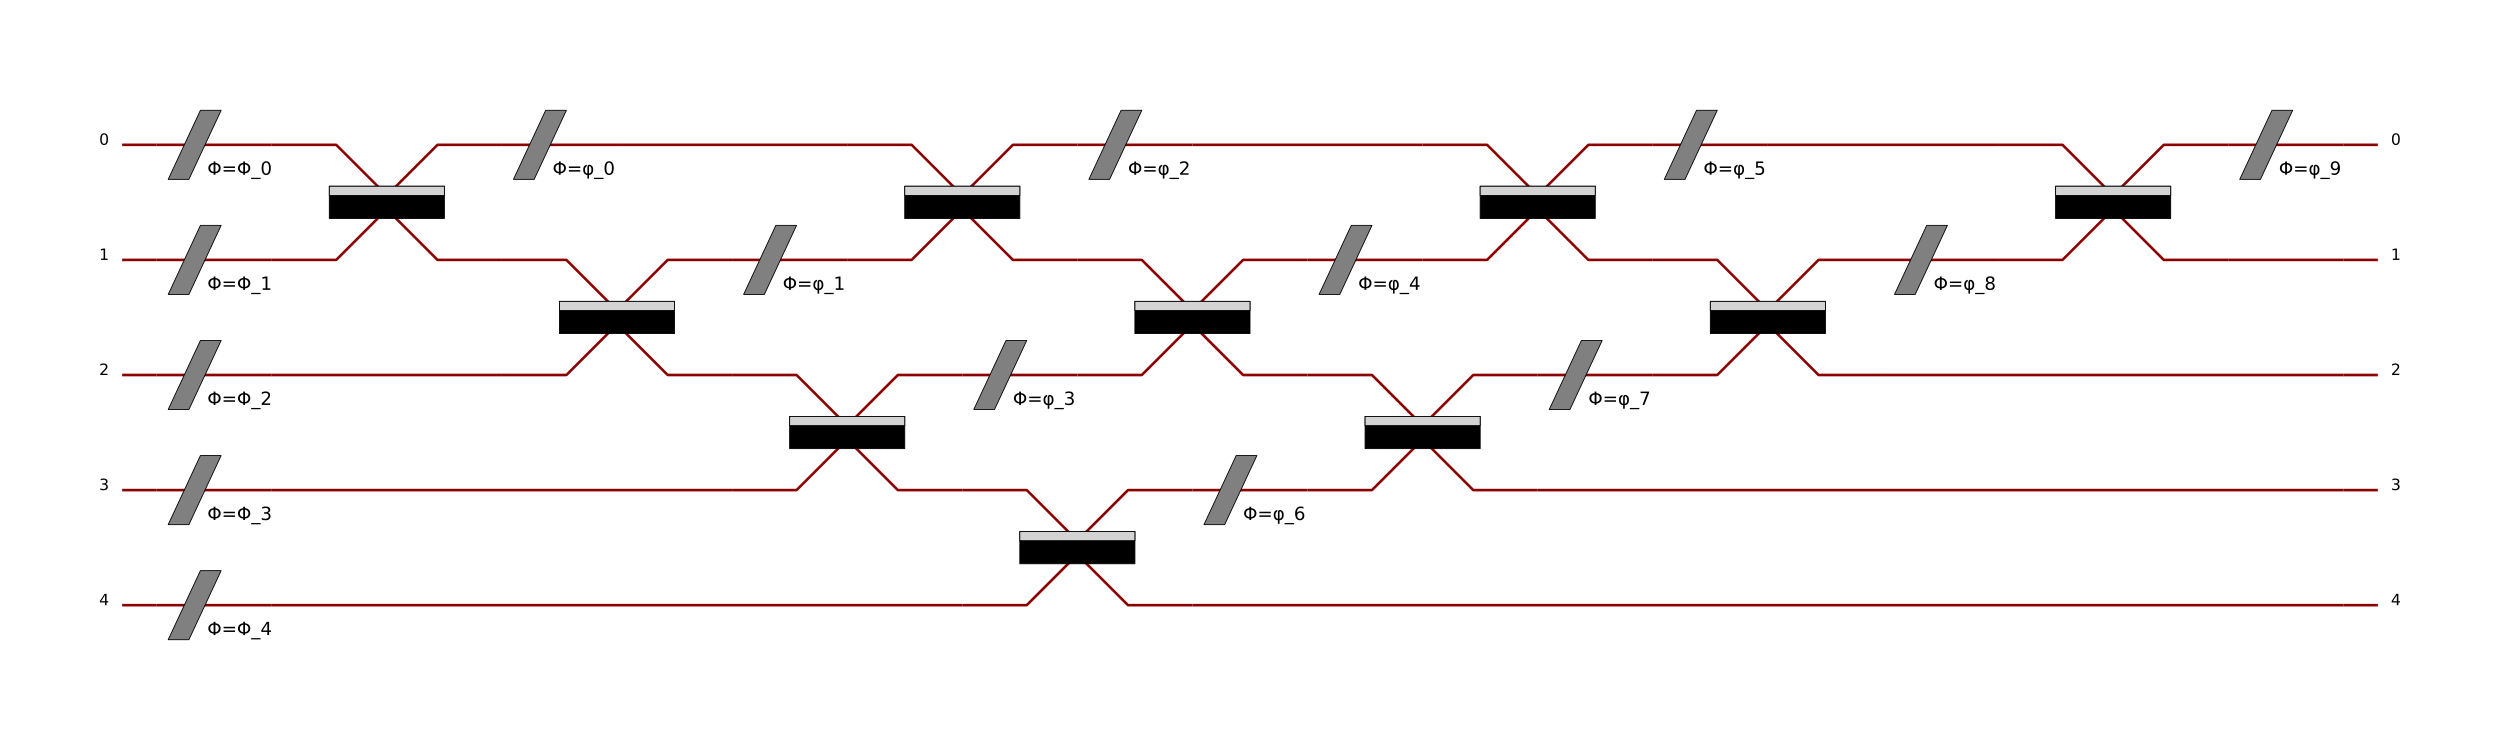
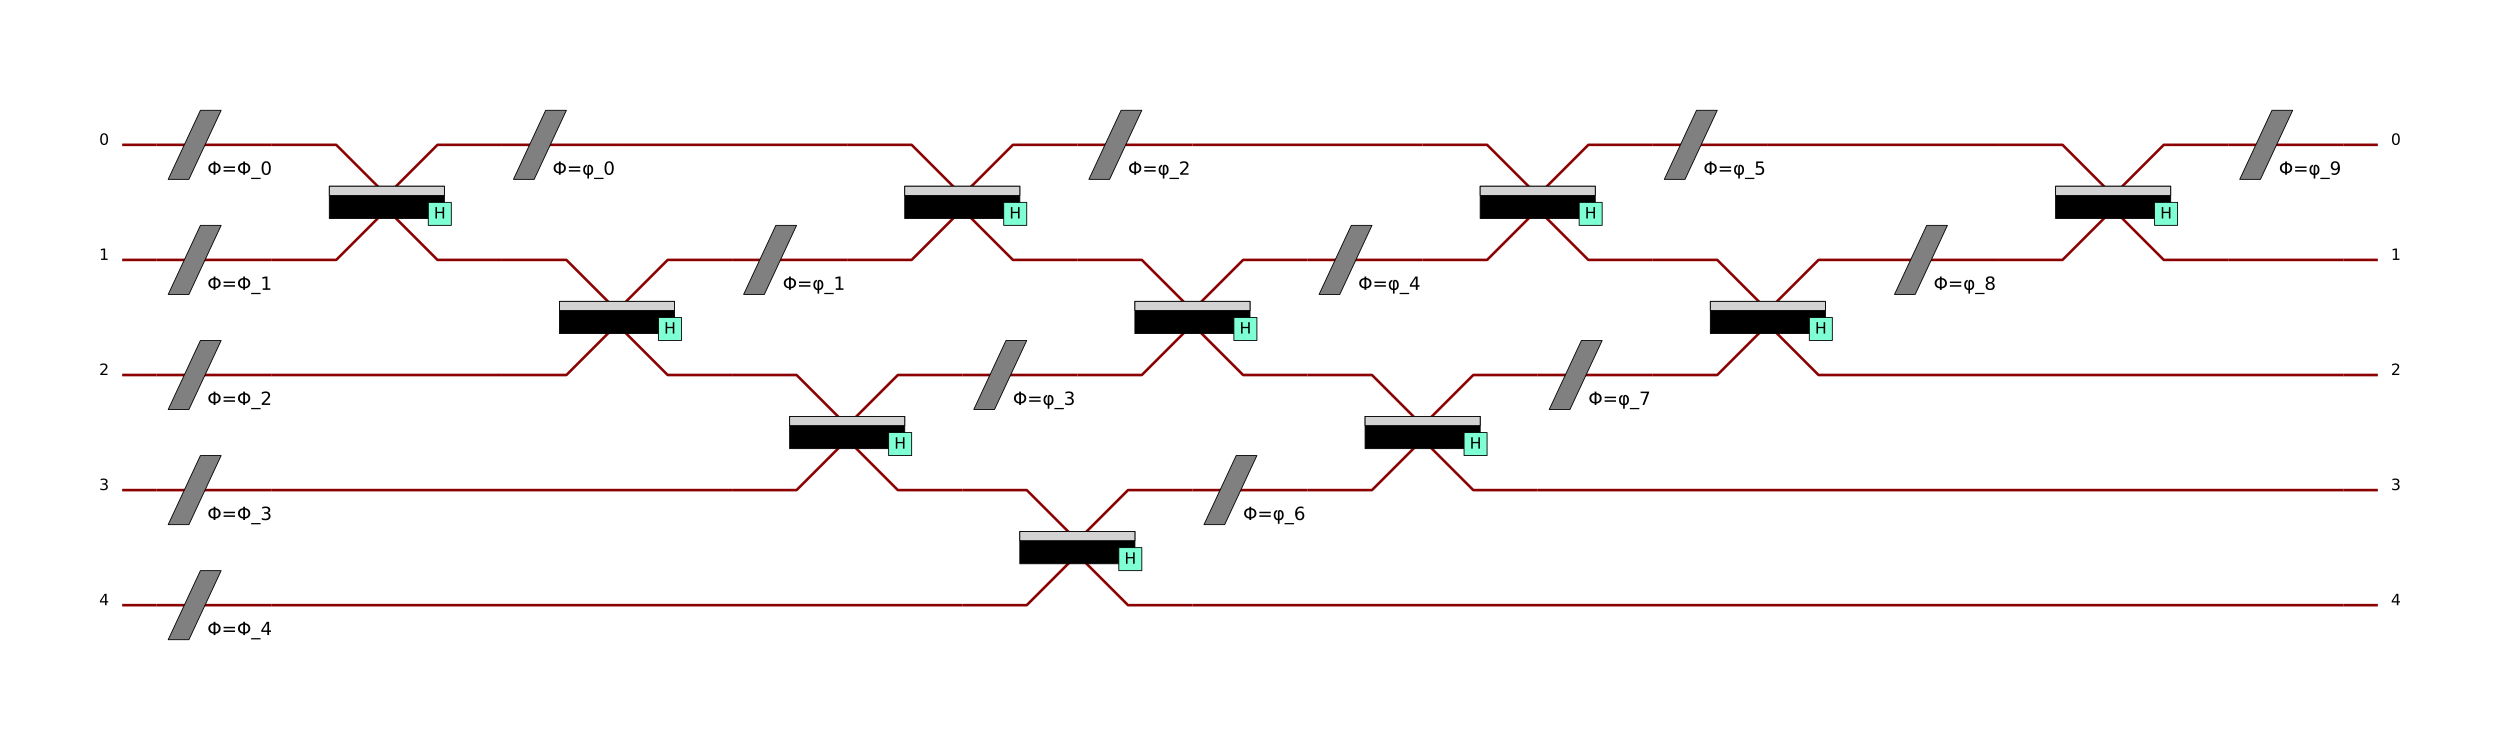
<svg xmlns="http://www.w3.org/2000/svg" xmlns:xlink="http://www.w3.org/1999/xlink" width="2880pt" height="864pt" viewBox="0 0 2880 864" version="1.1">
  <defs>
    <style type="text/css">*{stroke-linejoin: round; stroke-linecap: butt}</style>
  </defs>
  <g id="figure_1">
    <g id="patch_1">
      <path d="M 0 864 L 2880 864 L 2880 0 L 0 0 z " style="fill: #ffffff" />
    </g>
    <g id="axes_1">
      <g id="PatchCollection_1">
        <path d="M 140.727 166.842 L 180.501 166.842 " clip-path="url(#staticClipPath)" style="fill: none; stroke: #8b0000; stroke-width: 3" />
        <path d="M 140.727 299.421 L 180.501 299.421 " clip-path="url(#staticClipPath)" style="fill: none; stroke: #8b0000; stroke-width: 3" />
        <path d="M 140.727 432 L 180.501 432 " clip-path="url(#staticClipPath)" style="fill: none; stroke: #8b0000; stroke-width: 3" />
        <path d="M 140.727 564.579 L 180.501 564.579 " clip-path="url(#staticClipPath)" style="fill: none; stroke: #8b0000; stroke-width: 3" />
        <path d="M 140.727 697.158 L 180.501 697.158 " clip-path="url(#staticClipPath)" style="fill: none; stroke: #8b0000; stroke-width: 3" />
        <path d="M 180.501 166.842 L 313.08 166.842 " clip-path="url(#staticClipPath)" style="fill: none; stroke: #8b0000; stroke-width: 3" />
        <path d="M 193.759 206.616 L 217.623 206.616 L 254.745 127.069 L 230.881 127.069 L 193.759 206.616 L 217.623 206.616 z " clip-path="url(#staticClipPath)" style="fill: #808080; stroke: #000000" />
        <path d="M 180.501 299.421 L 313.08 299.421 " clip-path="url(#staticClipPath)" style="fill: none; stroke: #8b0000; stroke-width: 3" />
        <path d="M 193.759 339.195 L 217.623 339.195 L 254.745 259.647 L 230.881 259.647 L 193.759 339.195 L 217.623 339.195 z " clip-path="url(#staticClipPath)" style="fill: #808080; stroke: #000000" />
        <path d="M 180.501 432 L 313.08 432 " clip-path="url(#staticClipPath)" style="fill: none; stroke: #8b0000; stroke-width: 3" />
        <path d="M 193.759 471.774 L 217.623 471.774 L 254.745 392.226 L 230.881 392.226 L 193.759 471.774 L 217.623 471.774 z " clip-path="url(#staticClipPath)" style="fill: #808080; stroke: #000000" />
        <path d="M 180.501 564.579 L 313.08 564.579 " clip-path="url(#staticClipPath)" style="fill: none; stroke: #8b0000; stroke-width: 3" />
        <path d="M 193.759 604.353 L 217.623 604.353 L 254.745 524.805 L 230.881 524.805 L 193.759 604.353 L 217.623 604.353 z " clip-path="url(#staticClipPath)" style="fill: #808080; stroke: #000000" />
        <path d="M 180.501 697.158 L 313.08 697.158 " clip-path="url(#staticClipPath)" style="fill: none; stroke: #8b0000; stroke-width: 3" />
        <path d="M 193.759 736.931 L 217.623 736.931 L 254.745 657.384 L 230.881 657.384 L 193.759 736.931 L 217.623 736.931 z " clip-path="url(#staticClipPath)" style="fill: #808080; stroke: #000000" />
        <path d="M 313.08 166.842 L 387.324 166.842 L 437.704 217.222 " clip-path="url(#staticClipPath)" style="fill: none; stroke: #8b0000; stroke-width: 3" />
        <path d="M 453.613 217.222 L 503.993 166.842 L 578.237 166.842 " clip-path="url(#staticClipPath)" style="fill: none; stroke: #8b0000; stroke-width: 3" />
        <path d="M 313.08 299.421 L 387.324 299.421 L 437.704 249.041 " clip-path="url(#staticClipPath)" style="fill: none; stroke: #8b0000; stroke-width: 3" />
        <path d="M 453.613 249.041 L 503.993 299.421 L 578.237 299.421 " clip-path="url(#staticClipPath)" style="fill: none; stroke: #8b0000; stroke-width: 3" />
        <path d="M 379.369 214.571 L 511.948 214.571 L 511.948 251.693 L 379.369 251.693 z " clip-path="url(#staticClipPath)" style="stroke: #000000" />
        <path d="M 379.369 214.571 L 511.948 214.571 L 511.948 225.177 L 379.369 225.177 z " clip-path="url(#staticClipPath)" style="fill: #d3d3d3; stroke: #000000" />
+         <path d="M 493.387 233.132 L 519.903 233.132 L 519.903 259.647 L 493.387 259.647 z " clip-path="url(#staticClipPath)" style="fill: #7fffd4; stroke: #000000" />
        <path d="M 578.237 166.842 L 710.816 166.842 " clip-path="url(#staticClipPath)" style="fill: none; stroke: #8b0000; stroke-width: 3" />
        <path d="M 591.495 206.616 L 615.36 206.616 L 652.482 127.069 L 628.617 127.069 L 591.495 206.616 L 615.36 206.616 z " clip-path="url(#staticClipPath)" style="fill: #808080; stroke: #000000" />
        <path d="M 313.08 432 L 578.237 432 " clip-path="url(#staticClipPath)" style="fill: none; stroke: #8b0000; stroke-width: 3" />
        <path d="M 578.237 299.421 L 652.482 299.421 L 702.862 349.801 " clip-path="url(#staticClipPath)" style="fill: none; stroke: #8b0000; stroke-width: 3" />
        <path d="M 718.771 349.801 L 769.151 299.421 L 843.395 299.421 " clip-path="url(#staticClipPath)" style="fill: none; stroke: #8b0000; stroke-width: 3" />
        <path d="M 578.237 432 L 652.482 432 L 702.862 381.62 " clip-path="url(#staticClipPath)" style="fill: none; stroke: #8b0000; stroke-width: 3" />
        <path d="M 718.771 381.62 L 769.151 432 L 843.395 432 " clip-path="url(#staticClipPath)" style="fill: none; stroke: #8b0000; stroke-width: 3" />
        <path d="M 644.527 347.15 L 777.106 347.15 L 777.106 384.272 L 644.527 384.272 z " clip-path="url(#staticClipPath)" style="stroke: #000000" />
        <path d="M 644.527 347.15 L 777.106 347.15 L 777.106 357.756 L 644.527 357.756 z " clip-path="url(#staticClipPath)" style="fill: #d3d3d3; stroke: #000000" />
+         <path d="M 758.545 365.711 L 785.06 365.711 L 785.06 392.226 L 758.545 392.226 z " clip-path="url(#staticClipPath)" style="fill: #7fffd4; stroke: #000000" />
        <path d="M 843.395 299.421 L 975.974 299.421 " clip-path="url(#staticClipPath)" style="fill: none; stroke: #8b0000; stroke-width: 3" />
        <path d="M 856.653 339.195 L 880.517 339.195 L 917.639 259.647 L 893.775 259.647 L 856.653 339.195 L 880.517 339.195 z " clip-path="url(#staticClipPath)" style="fill: #808080; stroke: #000000" />
        <path d="M 710.816 166.842 L 975.974 166.842 " clip-path="url(#staticClipPath)" style="fill: none; stroke: #8b0000; stroke-width: 3" />
        <path d="M 975.974 166.842 L 1050.218 166.842 L 1100.598 217.222 " clip-path="url(#staticClipPath)" style="fill: none; stroke: #8b0000; stroke-width: 3" />
        <path d="M 1116.508 217.222 L 1166.888 166.842 L 1241.132 166.842 " clip-path="url(#staticClipPath)" style="fill: none; stroke: #8b0000; stroke-width: 3" />
        <path d="M 975.974 299.421 L 1050.218 299.421 L 1100.598 249.041 " clip-path="url(#staticClipPath)" style="fill: none; stroke: #8b0000; stroke-width: 3" />
        <path d="M 1116.508 249.041 L 1166.888 299.421 L 1241.132 299.421 " clip-path="url(#staticClipPath)" style="fill: none; stroke: #8b0000; stroke-width: 3" />
        <path d="M 1042.263 214.571 L 1174.842 214.571 L 1174.842 251.693 L 1042.263 251.693 z " clip-path="url(#staticClipPath)" style="stroke: #000000" />
        <path d="M 1042.263 214.571 L 1174.842 214.571 L 1174.842 225.177 L 1042.263 225.177 z " clip-path="url(#staticClipPath)" style="fill: #d3d3d3; stroke: #000000" />
+         <path d="M 1156.281 233.132 L 1182.797 233.132 L 1182.797 259.647 L 1156.281 259.647 z " clip-path="url(#staticClipPath)" style="fill: #7fffd4; stroke: #000000" />
        <path d="M 1241.132 166.842 L 1373.711 166.842 " clip-path="url(#staticClipPath)" style="fill: none; stroke: #8b0000; stroke-width: 3" />
        <path d="M 1254.39 206.616 L 1278.254 206.616 L 1315.376 127.069 L 1291.512 127.069 L 1254.39 206.616 L 1278.254 206.616 z " clip-path="url(#staticClipPath)" style="fill: #808080; stroke: #000000" />
        <path d="M 313.08 564.579 L 843.395 564.579 " clip-path="url(#staticClipPath)" style="fill: none; stroke: #8b0000; stroke-width: 3" />
        <path d="M 843.395 432 L 917.639 432 L 968.019 482.38 " clip-path="url(#staticClipPath)" style="fill: none; stroke: #8b0000; stroke-width: 3" />
        <path d="M 983.929 482.38 L 1034.309 432 L 1108.553 432 " clip-path="url(#staticClipPath)" style="fill: none; stroke: #8b0000; stroke-width: 3" />
        <path d="M 843.395 564.579 L 917.639 564.579 L 968.019 514.199 " clip-path="url(#staticClipPath)" style="fill: none; stroke: #8b0000; stroke-width: 3" />
        <path d="M 983.929 514.199 L 1034.309 564.579 L 1108.553 564.579 " clip-path="url(#staticClipPath)" style="fill: none; stroke: #8b0000; stroke-width: 3" />
        <path d="M 909.685 479.728 L 1042.263 479.728 L 1042.263 516.85 L 909.685 516.85 z " clip-path="url(#staticClipPath)" style="stroke: #000000" />
        <path d="M 909.685 479.728 L 1042.263 479.728 L 1042.263 490.335 L 909.685 490.335 z " clip-path="url(#staticClipPath)" style="fill: #d3d3d3; stroke: #000000" />
+         <path d="M 1023.702 498.289 L 1050.218 498.289 L 1050.218 524.805 L 1023.702 524.805 z " clip-path="url(#staticClipPath)" style="fill: #7fffd4; stroke: #000000" />
        <path d="M 1108.553 432 L 1241.132 432 " clip-path="url(#staticClipPath)" style="fill: none; stroke: #8b0000; stroke-width: 3" />
        <path d="M 1121.811 471.774 L 1145.675 471.774 L 1182.797 392.226 L 1158.933 392.226 L 1121.811 471.774 L 1145.675 471.774 z " clip-path="url(#staticClipPath)" style="fill: #808080; stroke: #000000" />
        <path d="M 1241.132 299.421 L 1315.376 299.421 L 1365.756 349.801 " clip-path="url(#staticClipPath)" style="fill: none; stroke: #8b0000; stroke-width: 3" />
        <path d="M 1381.665 349.801 L 1432.045 299.421 L 1506.289 299.421 " clip-path="url(#staticClipPath)" style="fill: none; stroke: #8b0000; stroke-width: 3" />
        <path d="M 1241.132 432 L 1315.376 432 L 1365.756 381.62 " clip-path="url(#staticClipPath)" style="fill: none; stroke: #8b0000; stroke-width: 3" />
        <path d="M 1381.665 381.62 L 1432.045 432 L 1506.289 432 " clip-path="url(#staticClipPath)" style="fill: none; stroke: #8b0000; stroke-width: 3" />
        <path d="M 1307.421 347.15 L 1440 347.15 L 1440 384.272 L 1307.421 384.272 z " clip-path="url(#staticClipPath)" style="stroke: #000000" />
        <path d="M 1307.421 347.15 L 1440 347.15 L 1440 357.756 L 1307.421 357.756 z " clip-path="url(#staticClipPath)" style="fill: #d3d3d3; stroke: #000000" />
+         <path d="M 1421.439 365.711 L 1447.955 365.711 L 1447.955 392.226 L 1421.439 392.226 z " clip-path="url(#staticClipPath)" style="fill: #7fffd4; stroke: #000000" />
        <path d="M 1506.289 299.421 L 1638.868 299.421 " clip-path="url(#staticClipPath)" style="fill: none; stroke: #8b0000; stroke-width: 3" />
        <path d="M 1519.547 339.195 L 1543.412 339.195 L 1580.534 259.647 L 1556.669 259.647 L 1519.547 339.195 L 1543.412 339.195 z " clip-path="url(#staticClipPath)" style="fill: #808080; stroke: #000000" />
        <path d="M 1373.711 166.842 L 1638.868 166.842 " clip-path="url(#staticClipPath)" style="fill: none; stroke: #8b0000; stroke-width: 3" />
        <path d="M 1638.868 166.842 L 1713.112 166.842 L 1763.492 217.222 " clip-path="url(#staticClipPath)" style="fill: none; stroke: #8b0000; stroke-width: 3" />
        <path d="M 1779.402 217.222 L 1829.782 166.842 L 1904.026 166.842 " clip-path="url(#staticClipPath)" style="fill: none; stroke: #8b0000; stroke-width: 3" />
        <path d="M 1638.868 299.421 L 1713.112 299.421 L 1763.492 249.041 " clip-path="url(#staticClipPath)" style="fill: none; stroke: #8b0000; stroke-width: 3" />
        <path d="M 1779.402 249.041 L 1829.782 299.421 L 1904.026 299.421 " clip-path="url(#staticClipPath)" style="fill: none; stroke: #8b0000; stroke-width: 3" />
        <path d="M 1705.158 214.571 L 1837.737 214.571 L 1837.737 251.693 L 1705.158 251.693 z " clip-path="url(#staticClipPath)" style="stroke: #000000" />
        <path d="M 1705.158 214.571 L 1837.737 214.571 L 1837.737 225.177 L 1705.158 225.177 z " clip-path="url(#staticClipPath)" style="fill: #d3d3d3; stroke: #000000" />
+         <path d="M 1819.176 233.132 L 1845.691 233.132 L 1845.691 259.647 L 1819.176 259.647 z " clip-path="url(#staticClipPath)" style="fill: #7fffd4; stroke: #000000" />
        <path d="M 1904.026 166.842 L 2036.605 166.842 " clip-path="url(#staticClipPath)" style="fill: none; stroke: #8b0000; stroke-width: 3" />
        <path d="M 1917.284 206.616 L 1941.148 206.616 L 1978.27 127.069 L 1954.406 127.069 L 1917.284 206.616 L 1941.148 206.616 z " clip-path="url(#staticClipPath)" style="fill: #808080; stroke: #000000" />
        <path d="M 313.08 697.158 L 1108.553 697.158 " clip-path="url(#staticClipPath)" style="fill: none; stroke: #8b0000; stroke-width: 3" />
        <path d="M 1108.553 564.579 L 1182.797 564.579 L 1233.177 614.959 " clip-path="url(#staticClipPath)" style="fill: none; stroke: #8b0000; stroke-width: 3" />
        <path d="M 1249.086 614.959 L 1299.466 564.579 L 1373.711 564.579 " clip-path="url(#staticClipPath)" style="fill: none; stroke: #8b0000; stroke-width: 3" />
        <path d="M 1108.553 697.158 L 1182.797 697.158 L 1233.177 646.778 " clip-path="url(#staticClipPath)" style="fill: none; stroke: #8b0000; stroke-width: 3" />
        <path d="M 1249.086 646.778 L 1299.466 697.158 L 1373.711 697.158 " clip-path="url(#staticClipPath)" style="fill: none; stroke: #8b0000; stroke-width: 3" />
        <path d="M 1174.842 612.307 L 1307.421 612.307 L 1307.421 649.429 L 1174.842 649.429 z " clip-path="url(#staticClipPath)" style="stroke: #000000" />
        <path d="M 1174.842 612.307 L 1307.421 612.307 L 1307.421 622.914 L 1174.842 622.914 z " clip-path="url(#staticClipPath)" style="fill: #d3d3d3; stroke: #000000" />
+         <path d="M 1288.86 630.868 L 1315.376 630.868 L 1315.376 657.384 L 1288.86 657.384 z " clip-path="url(#staticClipPath)" style="fill: #7fffd4; stroke: #000000" />
        <path d="M 1373.711 564.579 L 1506.289 564.579 " clip-path="url(#staticClipPath)" style="fill: none; stroke: #8b0000; stroke-width: 3" />
        <path d="M 1386.968 604.353 L 1410.833 604.353 L 1447.955 524.805 L 1424.091 524.805 L 1386.968 604.353 L 1410.833 604.353 z " clip-path="url(#staticClipPath)" style="fill: #808080; stroke: #000000" />
        <path d="M 1506.289 432 L 1580.534 432 L 1630.914 482.38 " clip-path="url(#staticClipPath)" style="fill: none; stroke: #8b0000; stroke-width: 3" />
        <path d="M 1646.823 482.38 L 1697.203 432 L 1771.447 432 " clip-path="url(#staticClipPath)" style="fill: none; stroke: #8b0000; stroke-width: 3" />
        <path d="M 1506.289 564.579 L 1580.534 564.579 L 1630.914 514.199 " clip-path="url(#staticClipPath)" style="fill: none; stroke: #8b0000; stroke-width: 3" />
        <path d="M 1646.823 514.199 L 1697.203 564.579 L 1771.447 564.579 " clip-path="url(#staticClipPath)" style="fill: none; stroke: #8b0000; stroke-width: 3" />
        <path d="M 1572.579 479.728 L 1705.158 479.728 L 1705.158 516.85 L 1572.579 516.85 z " clip-path="url(#staticClipPath)" style="stroke: #000000" />
        <path d="M 1572.579 479.728 L 1705.158 479.728 L 1705.158 490.335 L 1572.579 490.335 z " clip-path="url(#staticClipPath)" style="fill: #d3d3d3; stroke: #000000" />
+         <path d="M 1686.597 498.289 L 1713.112 498.289 L 1713.112 524.805 L 1686.597 524.805 z " clip-path="url(#staticClipPath)" style="fill: #7fffd4; stroke: #000000" />
        <path d="M 1771.447 432 L 1904.026 432 " clip-path="url(#staticClipPath)" style="fill: none; stroke: #8b0000; stroke-width: 3" />
        <path d="M 1784.705 471.774 L 1808.569 471.774 L 1845.691 392.226 L 1821.827 392.226 L 1784.705 471.774 L 1808.569 471.774 z " clip-path="url(#staticClipPath)" style="fill: #808080; stroke: #000000" />
        <path d="M 1904.026 299.421 L 1978.27 299.421 L 2028.65 349.801 " clip-path="url(#staticClipPath)" style="fill: none; stroke: #8b0000; stroke-width: 3" />
        <path d="M 2044.56 349.801 L 2094.94 299.421 L 2169.184 299.421 " clip-path="url(#staticClipPath)" style="fill: none; stroke: #8b0000; stroke-width: 3" />
        <path d="M 1904.026 432 L 1978.27 432 L 2028.65 381.62 " clip-path="url(#staticClipPath)" style="fill: none; stroke: #8b0000; stroke-width: 3" />
        <path d="M 2044.56 381.62 L 2094.94 432 L 2169.184 432 " clip-path="url(#staticClipPath)" style="fill: none; stroke: #8b0000; stroke-width: 3" />
        <path d="M 1970.315 347.15 L 2102.894 347.15 L 2102.894 384.272 L 1970.315 384.272 z " clip-path="url(#staticClipPath)" style="stroke: #000000" />
        <path d="M 1970.315 347.15 L 2102.894 347.15 L 2102.894 357.756 L 1970.315 357.756 z " clip-path="url(#staticClipPath)" style="fill: #d3d3d3; stroke: #000000" />
+         <path d="M 2084.333 365.711 L 2110.849 365.711 L 2110.849 392.226 L 2084.333 392.226 z " clip-path="url(#staticClipPath)" style="fill: #7fffd4; stroke: #000000" />
        <path d="M 2169.184 299.421 L 2301.763 299.421 " clip-path="url(#staticClipPath)" style="fill: none; stroke: #8b0000; stroke-width: 3" />
        <path d="M 2182.442 339.195 L 2206.306 339.195 L 2243.428 259.647 L 2219.564 259.647 L 2182.442 339.195 L 2206.306 339.195 z " clip-path="url(#staticClipPath)" style="fill: #808080; stroke: #000000" />
        <path d="M 2036.605 166.842 L 2301.763 166.842 " clip-path="url(#staticClipPath)" style="fill: none; stroke: #8b0000; stroke-width: 3" />
        <path d="M 2301.763 166.842 L 2376.007 166.842 L 2426.387 217.222 " clip-path="url(#staticClipPath)" style="fill: none; stroke: #8b0000; stroke-width: 3" />
        <path d="M 2442.296 217.222 L 2492.676 166.842 L 2566.92 166.842 " clip-path="url(#staticClipPath)" style="fill: none; stroke: #8b0000; stroke-width: 3" />
        <path d="M 2301.763 299.421 L 2376.007 299.421 L 2426.387 249.041 " clip-path="url(#staticClipPath)" style="fill: none; stroke: #8b0000; stroke-width: 3" />
        <path d="M 2442.296 249.041 L 2492.676 299.421 L 2566.92 299.421 " clip-path="url(#staticClipPath)" style="fill: none; stroke: #8b0000; stroke-width: 3" />
        <path d="M 2368.052 214.571 L 2500.631 214.571 L 2500.631 251.693 L 2368.052 251.693 z " clip-path="url(#staticClipPath)" style="stroke: #000000" />
        <path d="M 2368.052 214.571 L 2500.631 214.571 L 2500.631 225.177 L 2368.052 225.177 z " clip-path="url(#staticClipPath)" style="fill: #d3d3d3; stroke: #000000" />
+         <path d="M 2482.07 233.132 L 2508.586 233.132 L 2508.586 259.647 L 2482.07 259.647 z " clip-path="url(#staticClipPath)" style="fill: #7fffd4; stroke: #000000" />
        <path d="M 2566.92 166.842 L 2699.499 166.842 " clip-path="url(#staticClipPath)" style="fill: none; stroke: #8b0000; stroke-width: 3" />
        <path d="M 2580.178 206.616 L 2604.042 206.616 L 2641.164 127.069 L 2617.3 127.069 L 2580.178 206.616 L 2604.042 206.616 z " clip-path="url(#staticClipPath)" style="fill: #808080; stroke: #000000" />
        <path d="M 2566.92 299.421 L 2699.499 299.421 " clip-path="url(#staticClipPath)" style="fill: none; stroke: #8b0000; stroke-width: 3" />
        <path d="M 2169.184 432 L 2699.499 432 " clip-path="url(#staticClipPath)" style="fill: none; stroke: #8b0000; stroke-width: 3" />
        <path d="M 1771.447 564.579 L 2699.499 564.579 " clip-path="url(#staticClipPath)" style="fill: none; stroke: #8b0000; stroke-width: 3" />
        <path d="M 1373.711 697.158 L 2699.499 697.158 " clip-path="url(#staticClipPath)" style="fill: none; stroke: #8b0000; stroke-width: 3" />
        <path d="M 2699.499 166.842 L 2739.273 166.842 " clip-path="url(#staticClipPath)" style="fill: none; stroke: #8b0000; stroke-width: 3" />
        <path d="M 2699.499 299.421 L 2739.273 299.421 " clip-path="url(#staticClipPath)" style="fill: none; stroke: #8b0000; stroke-width: 3" />
        <path d="M 2699.499 432 L 2739.273 432 " clip-path="url(#staticClipPath)" style="fill: none; stroke: #8b0000; stroke-width: 3" />
        <path d="M 2699.499 564.579 L 2739.273 564.579 " clip-path="url(#staticClipPath)" style="fill: none; stroke: #8b0000; stroke-width: 3" />
        <path d="M 2699.499 697.158 L 2739.273 697.158 " clip-path="url(#staticClipPath)" style="fill: none; stroke: #8b0000; stroke-width: 3" />
      </g>
      <g id="text_1">
-         <g transform="translate(114.2115 166.8423)scale(0.18 -0.18)">
-           <defs>
-             <path id="DejaVuSans-30" d="M 2034 4250 Q 1547 4250 1301 3770 Q 1056 3291 1056 2328 Q 1056 1369 1301 889 Q 1547 409 2034 409 Q 2525 409 2770 889 Q 3016 1369 3016 2328 Q 3016 3291 2770 3770 Q 2525 4250 2034 4250 z M 2034 4750 Q 2819 4750 3233 4129 Q 3647 3509 3647 2328 Q 3647 1150 3233 529 Q 2819 -91 2034 -91 Q 1250 -91 836 529 Q 422 1150 422 2328 Q 422 3509 836 4129 Q 1250 4750 2034 4750 z " transform="scale(0.015625)" />
-           </defs>
-           <use xlink:href="#DejaVuSans-30" />
-         </g>
-       </g>
-       <g id="text_2">
-         <g transform="translate(114.2115 299.4212)scale(0.18 -0.18)">
-           <defs>
-             <path id="DejaVuSans-31" d="M 794 531 L 1825 531 L 1825 4091 L 703 3866 L 703 4441 L 1819 4666 L 2450 4666 L 2450 531 L 3481 531 L 3481 0 L 794 0 L 794 531 z " transform="scale(0.015625)" />
-           </defs>
-           <use xlink:href="#DejaVuSans-31" />
-         </g>
-       </g>
-       <g id="text_3">
-         <g transform="translate(114.2115 432)scale(0.18 -0.18)">
-           <defs>
-             <path id="DejaVuSans-32" d="M 1228 531 L 3431 531 L 3431 0 L 469 0 L 469 531 Q 828 903 1448 1529 Q 2069 2156 2228 2338 Q 2531 2678 2651 2914 Q 2772 3150 2772 3378 Q 2772 3750 2511 3984 Q 2250 4219 1831 4219 Q 1534 4219 1204 4116 Q 875 4013 500 3803 L 500 4441 Q 881 4594 1212 4672 Q 1544 4750 1819 4750 Q 2544 4750 2975 4387 Q 3406 4025 3406 3419 Q 3406 3131 3298 2873 Q 3191 2616 2906 2266 Q 2828 2175 2409 1742 Q 1991 1309 1228 531 z " transform="scale(0.015625)" />
-           </defs>
-           <use xlink:href="#DejaVuSans-32" />
-         </g>
-       </g>
-       <g id="text_4">
-         <g transform="translate(114.2115 564.5788)scale(0.18 -0.18)">
-           <defs>
-             <path id="DejaVuSans-33" d="M 2597 2516 Q 3050 2419 3304 2112 Q 3559 1806 3559 1356 Q 3559 666 3084 287 Q 2609 -91 1734 -91 Q 1441 -91 1130 -33 Q 819 25 488 141 L 488 750 Q 750 597 1062 519 Q 1375 441 1716 441 Q 2309 441 2620 675 Q 2931 909 2931 1356 Q 2931 1769 2642 2001 Q 2353 2234 1838 2234 L 1294 2234 L 1294 2753 L 1863 2753 Q 2328 2753 2575 2939 Q 2822 3125 2822 3475 Q 2822 3834 2567 4026 Q 2313 4219 1838 4219 Q 1578 4219 1281 4162 Q 984 4106 628 3988 L 628 4550 Q 988 4650 1302 4700 Q 1616 4750 1894 4750 Q 2613 4750 3031 4423 Q 3450 4097 3450 3541 Q 3450 3153 3228 2886 Q 3006 2619 2597 2516 z " transform="scale(0.015625)" />
-           </defs>
-           <use xlink:href="#DejaVuSans-33" />
-         </g>
-       </g>
-       <g id="text_5">
-         <g transform="translate(114.2115 697.1577)scale(0.18 -0.18)">
-           <defs>
-             <path id="DejaVuSans-34" d="M 2419 4116 L 825 1625 L 2419 1625 L 2419 4116 z M 2253 4666 L 3047 4666 L 3047 1625 L 3713 1625 L 3713 1100 L 3047 1100 L 3047 0 L 2419 0 L 2419 1100 L 313 1100 L 313 1709 L 2253 4666 z " transform="scale(0.015625)" />
-           </defs>
-           <use xlink:href="#DejaVuSans-34" />
-         </g>
-       </g>
-       <g id="text_6">
        <g transform="translate(238.8356 201.3128)scale(0.21 -0.21)">
          <defs>
            <path id="DejaVuSans-3a6" d="M 2206 3644 Q 1738 3578 1431 3306 Q 1025 2947 1025 2328 Q 1025 1713 1431 1353 Q 1738 1081 2206 1016 L 2206 3644 z M 2838 1016 Q 3306 1081 3613 1353 Q 4013 1713 4013 2328 Q 4013 2947 3613 3306 Q 3306 3578 2838 3644 L 2838 1016 z M 2206 494 Q 1444 563 950 981 Q 359 1481 359 2328 Q 359 3175 950 3678 Q 1441 4100 2206 4169 L 2206 4666 L 2838 4666 L 2838 4169 Q 3600 4097 4091 3678 Q 4678 3175 4678 2328 Q 4678 1484 4091 981 Q 3600 563 2838 491 L 2838 0 L 2206 0 L 2206 494 z " transform="scale(0.015625)" />
            <path id="DejaVuSans-3d" d="M 678 2906 L 4684 2906 L 4684 2381 L 678 2381 L 678 2906 z M 678 1631 L 4684 1631 L 4684 1100 L 678 1100 L 678 1631 z " transform="scale(0.015625)" />
            <path id="DejaVuSans-5f" d="M 3263 -1063 L 3263 -1509 L -63 -1509 L -63 -1063 L 3263 -1063 z " transform="scale(0.015625)" />
+             <path id="DejaVuSans-30" d="M 2034 4250 Q 1547 4250 1301 3770 Q 1056 3291 1056 2328 Q 1056 1369 1301 889 Q 1547 409 2034 409 Q 2525 409 2770 889 Q 3016 1369 3016 2328 Q 3016 3291 2770 3770 Q 2525 4250 2034 4250 z M 2034 4750 Q 2819 4750 3233 4129 Q 3647 3509 3647 2328 Q 3647 1150 3233 529 Q 2819 -91 2034 -91 Q 1250 -91 836 529 Q 422 1150 422 2328 Q 422 3509 836 4129 Q 1250 4750 2034 4750 z " transform="scale(0.015625)" />
          </defs>
          <use xlink:href="#DejaVuSans-3a6" />
          <use xlink:href="#DejaVuSans-3d" x="78.711" />
          <use xlink:href="#DejaVuSans-3a6" x="162.5" />
          <use xlink:href="#DejaVuSans-5f" x="241.211" />
          <use xlink:href="#DejaVuSans-30" x="291.211" />
        </g>
      </g>
-       <g id="text_7">
+       <g id="text_2">
        <g transform="translate(238.8356 333.8917)scale(0.21 -0.21)">
+           <defs>
+             <path id="DejaVuSans-31" d="M 794 531 L 1825 531 L 1825 4091 L 703 3866 L 703 4441 L 1819 4666 L 2450 4666 L 2450 531 L 3481 531 L 3481 0 L 794 0 L 794 531 z " transform="scale(0.015625)" />
+           </defs>
          <use xlink:href="#DejaVuSans-3a6" />
          <use xlink:href="#DejaVuSans-3d" x="78.711" />
          <use xlink:href="#DejaVuSans-3a6" x="162.5" />
          <use xlink:href="#DejaVuSans-5f" x="241.211" />
          <use xlink:href="#DejaVuSans-31" x="291.211" />
        </g>
      </g>
-       <g id="text_8">
+       <g id="text_3">
        <g transform="translate(238.8356 466.4705)scale(0.21 -0.21)">
+           <defs>
+             <path id="DejaVuSans-32" d="M 1228 531 L 3431 531 L 3431 0 L 469 0 L 469 531 Q 828 903 1448 1529 Q 2069 2156 2228 2338 Q 2531 2678 2651 2914 Q 2772 3150 2772 3378 Q 2772 3750 2511 3984 Q 2250 4219 1831 4219 Q 1534 4219 1204 4116 Q 875 4013 500 3803 L 500 4441 Q 881 4594 1212 4672 Q 1544 4750 1819 4750 Q 2544 4750 2975 4387 Q 3406 4025 3406 3419 Q 3406 3131 3298 2873 Q 3191 2616 2906 2266 Q 2828 2175 2409 1742 Q 1991 1309 1228 531 z " transform="scale(0.015625)" />
+           </defs>
          <use xlink:href="#DejaVuSans-3a6" />
          <use xlink:href="#DejaVuSans-3d" x="78.711" />
          <use xlink:href="#DejaVuSans-3a6" x="162.5" />
          <use xlink:href="#DejaVuSans-5f" x="241.211" />
          <use xlink:href="#DejaVuSans-32" x="291.211" />
        </g>
      </g>
-       <g id="text_9">
+       <g id="text_4">
        <g transform="translate(238.8356 599.0494)scale(0.21 -0.21)">
+           <defs>
+             <path id="DejaVuSans-33" d="M 2597 2516 Q 3050 2419 3304 2112 Q 3559 1806 3559 1356 Q 3559 666 3084 287 Q 2609 -91 1734 -91 Q 1441 -91 1130 -33 Q 819 25 488 141 L 488 750 Q 750 597 1062 519 Q 1375 441 1716 441 Q 2309 441 2620 675 Q 2931 909 2931 1356 Q 2931 1769 2642 2001 Q 2353 2234 1838 2234 L 1294 2234 L 1294 2753 L 1863 2753 Q 2328 2753 2575 2939 Q 2822 3125 2822 3475 Q 2822 3834 2567 4026 Q 2313 4219 1838 4219 Q 1578 4219 1281 4162 Q 984 4106 628 3988 L 628 4550 Q 988 4650 1302 4700 Q 1616 4750 1894 4750 Q 2613 4750 3031 4423 Q 3450 4097 3450 3541 Q 3450 3153 3228 2886 Q 3006 2619 2597 2516 z " transform="scale(0.015625)" />
+           </defs>
          <use xlink:href="#DejaVuSans-3a6" />
          <use xlink:href="#DejaVuSans-3d" x="78.711" />
          <use xlink:href="#DejaVuSans-3a6" x="162.5" />
          <use xlink:href="#DejaVuSans-5f" x="241.211" />
          <use xlink:href="#DejaVuSans-33" x="291.211" />
        </g>
      </g>
-       <g id="text_10">
+       <g id="text_5">
        <g transform="translate(238.8356 731.6282)scale(0.21 -0.21)">
+           <defs>
+             <path id="DejaVuSans-34" d="M 2419 4116 L 825 1625 L 2419 1625 L 2419 4116 z M 2253 4666 L 3047 4666 L 3047 1625 L 3713 1625 L 3713 1100 L 3047 1100 L 3047 0 L 2419 0 L 2419 1100 L 313 1100 L 313 1709 L 2253 4666 z " transform="scale(0.015625)" />
+           </defs>
          <use xlink:href="#DejaVuSans-3a6" />
          <use xlink:href="#DejaVuSans-3d" x="78.711" />
          <use xlink:href="#DejaVuSans-3a6" x="162.5" />
          <use xlink:href="#DejaVuSans-5f" x="241.211" />
          <use xlink:href="#DejaVuSans-34" x="291.211" />
        </g>
      </g>
+       <g id="text_6">
+         <g transform="translate(499.8766 251.6928)scale(0.18 -0.18)">
+           <defs>
+             <path id="DejaVuSans-48" d="M 628 4666 L 1259 4666 L 1259 2753 L 3553 2753 L 3553 4666 L 4184 4666 L 4184 0 L 3553 0 L 3553 2222 L 1259 2222 L 1259 0 L 628 0 L 628 4666 z " transform="scale(0.015625)" />
+           </defs>
+           <use xlink:href="#DejaVuSans-48" />
+         </g>
+       </g>
+       <g id="text_7">
+         <g transform="translate(636.5722 201.3128)scale(0.21 -0.21)">
+           <defs>
+             <path id="DejaVuSans-3c6" d="M 2591 3034 Q 2388 3034 2388 2581 L 2388 438 Q 2684 438 2981 763 Q 3247 1053 3247 1750 Q 3247 2400 2978 2750 Q 2759 3034 2591 3034 z M 2591 3525 Q 3028 3525 3425 3113 Q 3853 2672 3853 1750 Q 3853 903 3425 400 Q 3022 -75 2388 -75 L 2388 -1331 L 1816 -1331 L 1816 -78 Q 1194 -78 775 400 Q 350 888 350 1747 Q 350 2641 775 3097 Q 1094 3438 1613 3525 L 1613 3016 Q 1406 2944 1225 2700 Q 956 2341 956 1747 Q 956 1116 1225 756 Q 1466 434 1816 434 L 1816 2581 Q 1816 3525 2591 3525 z " transform="scale(0.015625)" />
+           </defs>
+           <use xlink:href="#DejaVuSans-3a6" />
+           <use xlink:href="#DejaVuSans-3d" x="78.711" />
+           <use xlink:href="#DejaVuSans-3c6" x="162.5" />
+           <use xlink:href="#DejaVuSans-5f" x="228.467" />
+           <use xlink:href="#DejaVuSans-30" x="278.467" />
+         </g>
+       </g>
+       <g id="text_8">
+         <g transform="translate(765.0343 384.2716)scale(0.18 -0.18)">
+           <use xlink:href="#DejaVuSans-48" />
+         </g>
+       </g>
+       <g id="text_9">
+         <g transform="translate(901.7299 333.8917)scale(0.21 -0.21)">
+           <use xlink:href="#DejaVuSans-3a6" />
+           <use xlink:href="#DejaVuSans-3d" x="78.711" />
+           <use xlink:href="#DejaVuSans-3c6" x="162.5" />
+           <use xlink:href="#DejaVuSans-5f" x="228.467" />
+           <use xlink:href="#DejaVuSans-31" x="278.467" />
+         </g>
+       </g>
+       <g id="text_10">
+         <g transform="translate(1162.771 251.6928)scale(0.18 -0.18)">
+           <use xlink:href="#DejaVuSans-48" />
+         </g>
+       </g>
      <g id="text_11">
-         <g transform="translate(636.5722 201.3128)scale(0.21 -0.21)">
-           <defs>
-             <path id="DejaVuSans-3c6" d="M 2591 3034 Q 2388 3034 2388 2581 L 2388 438 Q 2684 438 2981 763 Q 3247 1053 3247 1750 Q 3247 2400 2978 2750 Q 2759 3034 2591 3034 z M 2591 3525 Q 3028 3525 3425 3113 Q 3853 2672 3853 1750 Q 3853 903 3425 400 Q 3022 -75 2388 -75 L 2388 -1331 L 1816 -1331 L 1816 -78 Q 1194 -78 775 400 Q 350 888 350 1747 Q 350 2641 775 3097 Q 1094 3438 1613 3525 L 1613 3016 Q 1406 2944 1225 2700 Q 956 2341 956 1747 Q 956 1116 1225 756 Q 1466 434 1816 434 L 1816 2581 Q 1816 3525 2591 3525 z " transform="scale(0.015625)" />
-           </defs>
-           <use xlink:href="#DejaVuSans-3a6" />
-           <use xlink:href="#DejaVuSans-3d" x="78.711" />
-           <use xlink:href="#DejaVuSans-3c6" x="162.5" />
-           <use xlink:href="#DejaVuSans-5f" x="228.467" />
-           <use xlink:href="#DejaVuSans-30" x="278.467" />
+         <g transform="translate(1299.466 201.3128)scale(0.21 -0.21)">
+           <use xlink:href="#DejaVuSans-3a6" />
+           <use xlink:href="#DejaVuSans-3d" x="78.711" />
+           <use xlink:href="#DejaVuSans-3c6" x="162.5" />
+           <use xlink:href="#DejaVuSans-5f" x="228.467" />
+           <use xlink:href="#DejaVuSans-32" x="278.467" />
        </g>
      </g>
      <g id="text_12">
-         <g transform="translate(901.7299 333.8917)scale(0.21 -0.21)">
-           <use xlink:href="#DejaVuSans-3a6" />
-           <use xlink:href="#DejaVuSans-3d" x="78.711" />
-           <use xlink:href="#DejaVuSans-3c6" x="162.5" />
-           <use xlink:href="#DejaVuSans-5f" x="228.467" />
-           <use xlink:href="#DejaVuSans-31" x="278.467" />
+         <g transform="translate(1030.192 516.8505)scale(0.18 -0.18)">
+           <use xlink:href="#DejaVuSans-48" />
        </g>
      </g>
      <g id="text_13">
-         <g transform="translate(1299.466 201.3128)scale(0.21 -0.21)">
-           <use xlink:href="#DejaVuSans-3a6" />
-           <use xlink:href="#DejaVuSans-3d" x="78.711" />
-           <use xlink:href="#DejaVuSans-3c6" x="162.5" />
-           <use xlink:href="#DejaVuSans-5f" x="228.467" />
-           <use xlink:href="#DejaVuSans-32" x="278.467" />
+         <g transform="translate(1166.888 466.4705)scale(0.21 -0.21)">
+           <use xlink:href="#DejaVuSans-3a6" />
+           <use xlink:href="#DejaVuSans-3d" x="78.711" />
+           <use xlink:href="#DejaVuSans-3c6" x="162.5" />
+           <use xlink:href="#DejaVuSans-5f" x="228.467" />
+           <use xlink:href="#DejaVuSans-33" x="278.467" />
        </g>
      </g>
      <g id="text_14">
-         <g transform="translate(1166.888 466.4705)scale(0.21 -0.21)">
-           <use xlink:href="#DejaVuSans-3a6" />
-           <use xlink:href="#DejaVuSans-3d" x="78.711" />
-           <use xlink:href="#DejaVuSans-3c6" x="162.5" />
-           <use xlink:href="#DejaVuSans-5f" x="228.467" />
-           <use xlink:href="#DejaVuSans-33" x="278.467" />
+         <g transform="translate(1427.929 384.2716)scale(0.18 -0.18)">
+           <use xlink:href="#DejaVuSans-48" />
        </g>
      </g>
      <g id="text_15">
        <g transform="translate(1564.624 333.8917)scale(0.21 -0.21)">
          <use xlink:href="#DejaVuSans-3a6" />
          <use xlink:href="#DejaVuSans-3d" x="78.711" />
          <use xlink:href="#DejaVuSans-3c6" x="162.5" />
          <use xlink:href="#DejaVuSans-5f" x="228.467" />
          <use xlink:href="#DejaVuSans-34" x="278.467" />
        </g>
      </g>
      <g id="text_16">
+         <g transform="translate(1825.665 251.6928)scale(0.18 -0.18)">
+           <use xlink:href="#DejaVuSans-48" />
+         </g>
+       </g>
+       <g id="text_17">
        <g transform="translate(1962.361 201.3128)scale(0.21 -0.21)">
          <defs>
            <path id="DejaVuSans-35" d="M 691 4666 L 3169 4666 L 3169 4134 L 1269 4134 L 1269 2991 Q 1406 3038 1543 3061 Q 1681 3084 1819 3084 Q 2600 3084 3056 2656 Q 3513 2228 3513 1497 Q 3513 744 3044 326 Q 2575 -91 1722 -91 Q 1428 -91 1123 -41 Q 819 9 494 109 L 494 744 Q 775 591 1075 516 Q 1375 441 1709 441 Q 2250 441 2565 725 Q 2881 1009 2881 1497 Q 2881 1984 2565 2268 Q 2250 2553 1709 2553 Q 1456 2553 1204 2497 Q 953 2441 691 2322 L 691 4666 z " transform="scale(0.015625)" />
          </defs>
          <use xlink:href="#DejaVuSans-3a6" />
          <use xlink:href="#DejaVuSans-3d" x="78.711" />
          <use xlink:href="#DejaVuSans-3c6" x="162.5" />
          <use xlink:href="#DejaVuSans-5f" x="228.467" />
          <use xlink:href="#DejaVuSans-35" x="278.467" />
        </g>
      </g>
-       <g id="text_17">
+       <g id="text_18">
+         <g transform="translate(1295.35 649.4293)scale(0.18 -0.18)">
+           <use xlink:href="#DejaVuSans-48" />
+         </g>
+       </g>
+       <g id="text_19">
        <g transform="translate(1432.045 599.0494)scale(0.21 -0.21)">
          <defs>
            <path id="DejaVuSans-36" d="M 2113 2584 Q 1688 2584 1439 2293 Q 1191 2003 1191 1497 Q 1191 994 1439 701 Q 1688 409 2113 409 Q 2538 409 2786 701 Q 3034 994 3034 1497 Q 3034 2003 2786 2293 Q 2538 2584 2113 2584 z M 3366 4563 L 3366 3988 Q 3128 4100 2886 4159 Q 2644 4219 2406 4219 Q 1781 4219 1451 3797 Q 1122 3375 1075 2522 Q 1259 2794 1537 2939 Q 1816 3084 2150 3084 Q 2853 3084 3261 2657 Q 3669 2231 3669 1497 Q 3669 778 3244 343 Q 2819 -91 2113 -91 Q 1303 -91 875 529 Q 447 1150 447 2328 Q 447 3434 972 4092 Q 1497 4750 2381 4750 Q 2619 4750 2861 4703 Q 3103 4656 3366 4563 z " transform="scale(0.015625)" />
          </defs>
          <use xlink:href="#DejaVuSans-3a6" />
          <use xlink:href="#DejaVuSans-3d" x="78.711" />
          <use xlink:href="#DejaVuSans-3c6" x="162.5" />
          <use xlink:href="#DejaVuSans-5f" x="228.467" />
          <use xlink:href="#DejaVuSans-36" x="278.467" />
        </g>
      </g>
-       <g id="text_18">
+       <g id="text_20">
+         <g transform="translate(1693.086 516.8505)scale(0.18 -0.18)">
+           <use xlink:href="#DejaVuSans-48" />
+         </g>
+       </g>
+       <g id="text_21">
        <g transform="translate(1829.782 466.4705)scale(0.21 -0.21)">
          <defs>
            <path id="DejaVuSans-37" d="M 525 4666 L 3525 4666 L 3525 4397 L 1831 0 L 1172 0 L 2766 4134 L 525 4134 L 525 4666 z " transform="scale(0.015625)" />
          </defs>
          <use xlink:href="#DejaVuSans-3a6" />
          <use xlink:href="#DejaVuSans-3d" x="78.711" />
          <use xlink:href="#DejaVuSans-3c6" x="162.5" />
          <use xlink:href="#DejaVuSans-5f" x="228.467" />
          <use xlink:href="#DejaVuSans-37" x="278.467" />
        </g>
      </g>
-       <g id="text_19">
+       <g id="text_22">
+         <g transform="translate(2090.823 384.2716)scale(0.18 -0.18)">
+           <use xlink:href="#DejaVuSans-48" />
+         </g>
+       </g>
+       <g id="text_23">
        <g transform="translate(2227.518 333.8917)scale(0.21 -0.21)">
          <defs>
            <path id="DejaVuSans-38" d="M 2034 2216 Q 1584 2216 1326 1975 Q 1069 1734 1069 1313 Q 1069 891 1326 650 Q 1584 409 2034 409 Q 2484 409 2743 651 Q 3003 894 3003 1313 Q 3003 1734 2745 1975 Q 2488 2216 2034 2216 z M 1403 2484 Q 997 2584 770 2862 Q 544 3141 544 3541 Q 544 4100 942 4425 Q 1341 4750 2034 4750 Q 2731 4750 3128 4425 Q 3525 4100 3525 3541 Q 3525 3141 3298 2862 Q 3072 2584 2669 2484 Q 3125 2378 3379 2068 Q 3634 1759 3634 1313 Q 3634 634 3220 271 Q 2806 -91 2034 -91 Q 1263 -91 848 271 Q 434 634 434 1313 Q 434 1759 690 2068 Q 947 2378 1403 2484 z M 1172 3481 Q 1172 3119 1398 2916 Q 1625 2713 2034 2713 Q 2441 2713 2670 2916 Q 2900 3119 2900 3481 Q 2900 3844 2670 4047 Q 2441 4250 2034 4250 Q 1625 4250 1398 4047 Q 1172 3844 1172 3481 z " transform="scale(0.015625)" />
          </defs>
          <use xlink:href="#DejaVuSans-3a6" />
          <use xlink:href="#DejaVuSans-3d" x="78.711" />
          <use xlink:href="#DejaVuSans-3c6" x="162.5" />
          <use xlink:href="#DejaVuSans-5f" x="228.467" />
          <use xlink:href="#DejaVuSans-38" x="278.467" />
        </g>
      </g>
-       <g id="text_20">
+       <g id="text_24">
+         <g transform="translate(2488.559 251.6928)scale(0.18 -0.18)">
+           <use xlink:href="#DejaVuSans-48" />
+         </g>
+       </g>
+       <g id="text_25">
        <g transform="translate(2625.255 201.3128)scale(0.21 -0.21)">
          <defs>
            <path id="DejaVuSans-39" d="M 703 97 L 703 672 Q 941 559 1184 500 Q 1428 441 1663 441 Q 2288 441 2617 861 Q 2947 1281 2994 2138 Q 2813 1869 2534 1725 Q 2256 1581 1919 1581 Q 1219 1581 811 2004 Q 403 2428 403 3163 Q 403 3881 828 4315 Q 1253 4750 1959 4750 Q 2769 4750 3195 4129 Q 3622 3509 3622 2328 Q 3622 1225 3098 567 Q 2575 -91 1691 -91 Q 1453 -91 1209 -44 Q 966 3 703 97 z M 1959 2075 Q 2384 2075 2632 2365 Q 2881 2656 2881 3163 Q 2881 3666 2632 3958 Q 2384 4250 1959 4250 Q 1534 4250 1286 3958 Q 1038 3666 1038 3163 Q 1038 2656 1286 2365 Q 1534 2075 1959 2075 z " transform="scale(0.015625)" />
          </defs>
          <use xlink:href="#DejaVuSans-3a6" />
          <use xlink:href="#DejaVuSans-3d" x="78.711" />
          <use xlink:href="#DejaVuSans-3c6" x="162.5" />
          <use xlink:href="#DejaVuSans-5f" x="228.467" />
          <use xlink:href="#DejaVuSans-39" x="278.467" />
        </g>
      </g>
-       <g id="text_21">
+       <g id="text_26">
        <g transform="translate(2754.336 166.8423)scale(0.18 -0.18)">
          <use xlink:href="#DejaVuSans-30" />
        </g>
      </g>
-       <g id="text_22">
+       <g id="text_27">
        <g transform="translate(2754.336 299.4212)scale(0.18 -0.18)">
          <use xlink:href="#DejaVuSans-31" />
        </g>
      </g>
-       <g id="text_23">
+       <g id="text_28">
        <g transform="translate(2754.336 432)scale(0.18 -0.18)">
          <use xlink:href="#DejaVuSans-32" />
        </g>
      </g>
-       <g id="text_24">
+       <g id="text_29">
        <g transform="translate(2754.336 564.5788)scale(0.18 -0.18)">
          <use xlink:href="#DejaVuSans-33" />
        </g>
      </g>
-       <g id="text_25">
+       <g id="text_30">
        <g transform="translate(2754.336 697.1577)scale(0.18 -0.18)">
+           <use xlink:href="#DejaVuSans-34" />
+         </g>
+       </g>
+       <g id="text_31">
+         <g transform="translate(114.2115 166.8423)scale(0.18 -0.18)">
+           <use xlink:href="#DejaVuSans-30" />
+         </g>
+       </g>
+       <g id="text_32">
+         <g transform="translate(114.2115 299.4212)scale(0.18 -0.18)">
+           <use xlink:href="#DejaVuSans-31" />
+         </g>
+       </g>
+       <g id="text_33">
+         <g transform="translate(114.2115 432)scale(0.18 -0.18)">
+           <use xlink:href="#DejaVuSans-32" />
+         </g>
+       </g>
+       <g id="text_34">
+         <g transform="translate(114.2115 564.5788)scale(0.18 -0.18)">
+           <use xlink:href="#DejaVuSans-33" />
+         </g>
+       </g>
+       <g id="text_35">
+         <g transform="translate(114.2115 697.1577)scale(0.18 -0.18)">
          <use xlink:href="#DejaVuSans-34" />
        </g>
      </g>
    </g>
  </g>
  <defs>
    <clipPath id="staticClipPath">
      <rect x="10.8" y="10.8" width="2858.4" height="842.4" />
    </clipPath>
  </defs>
</svg>
